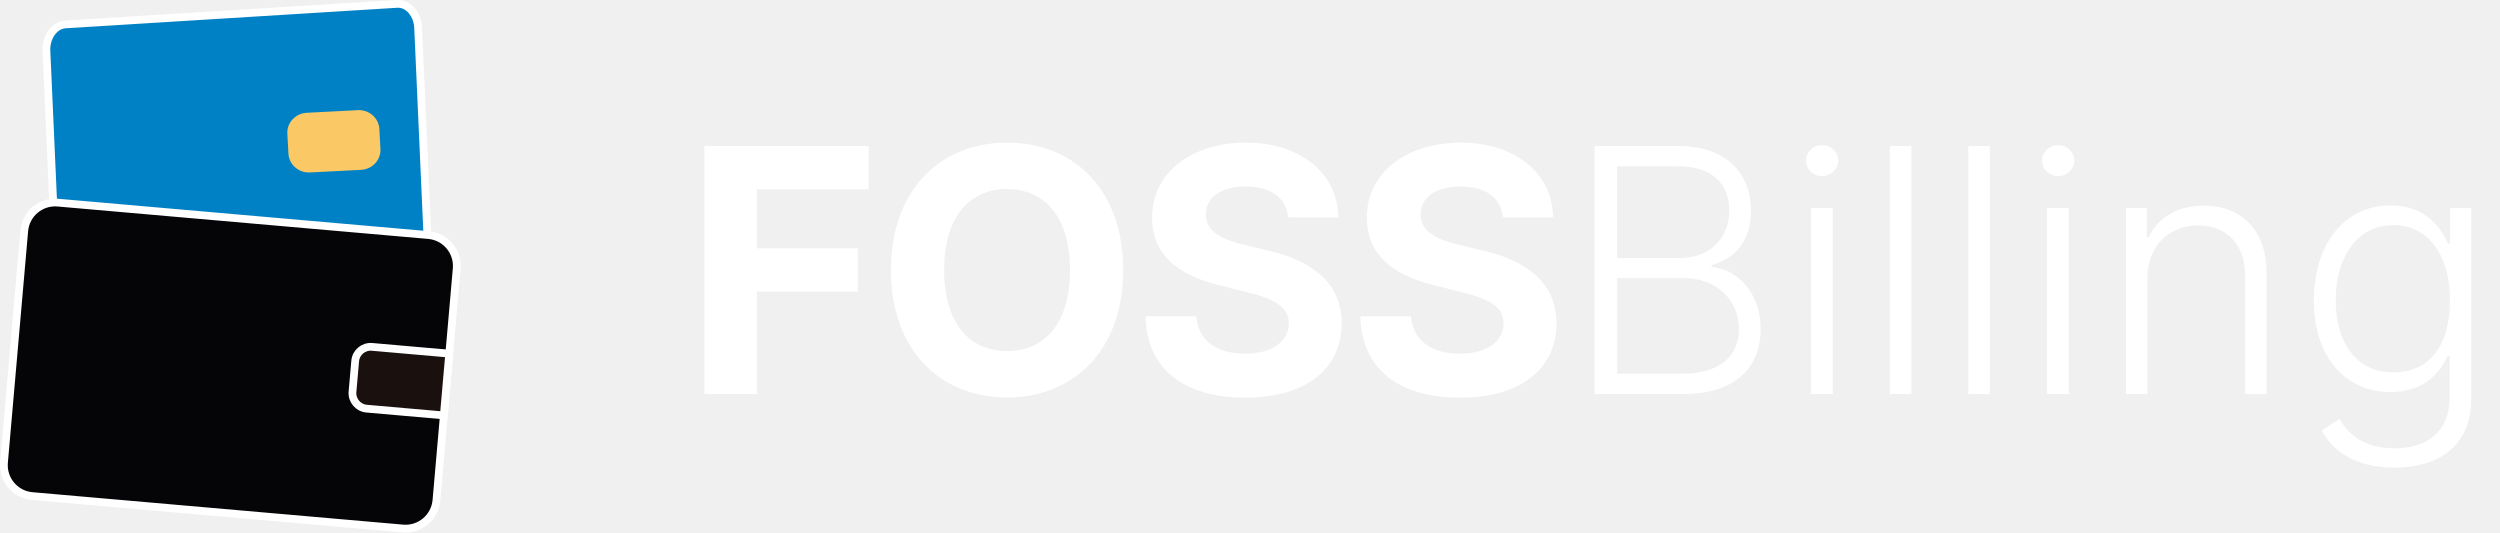
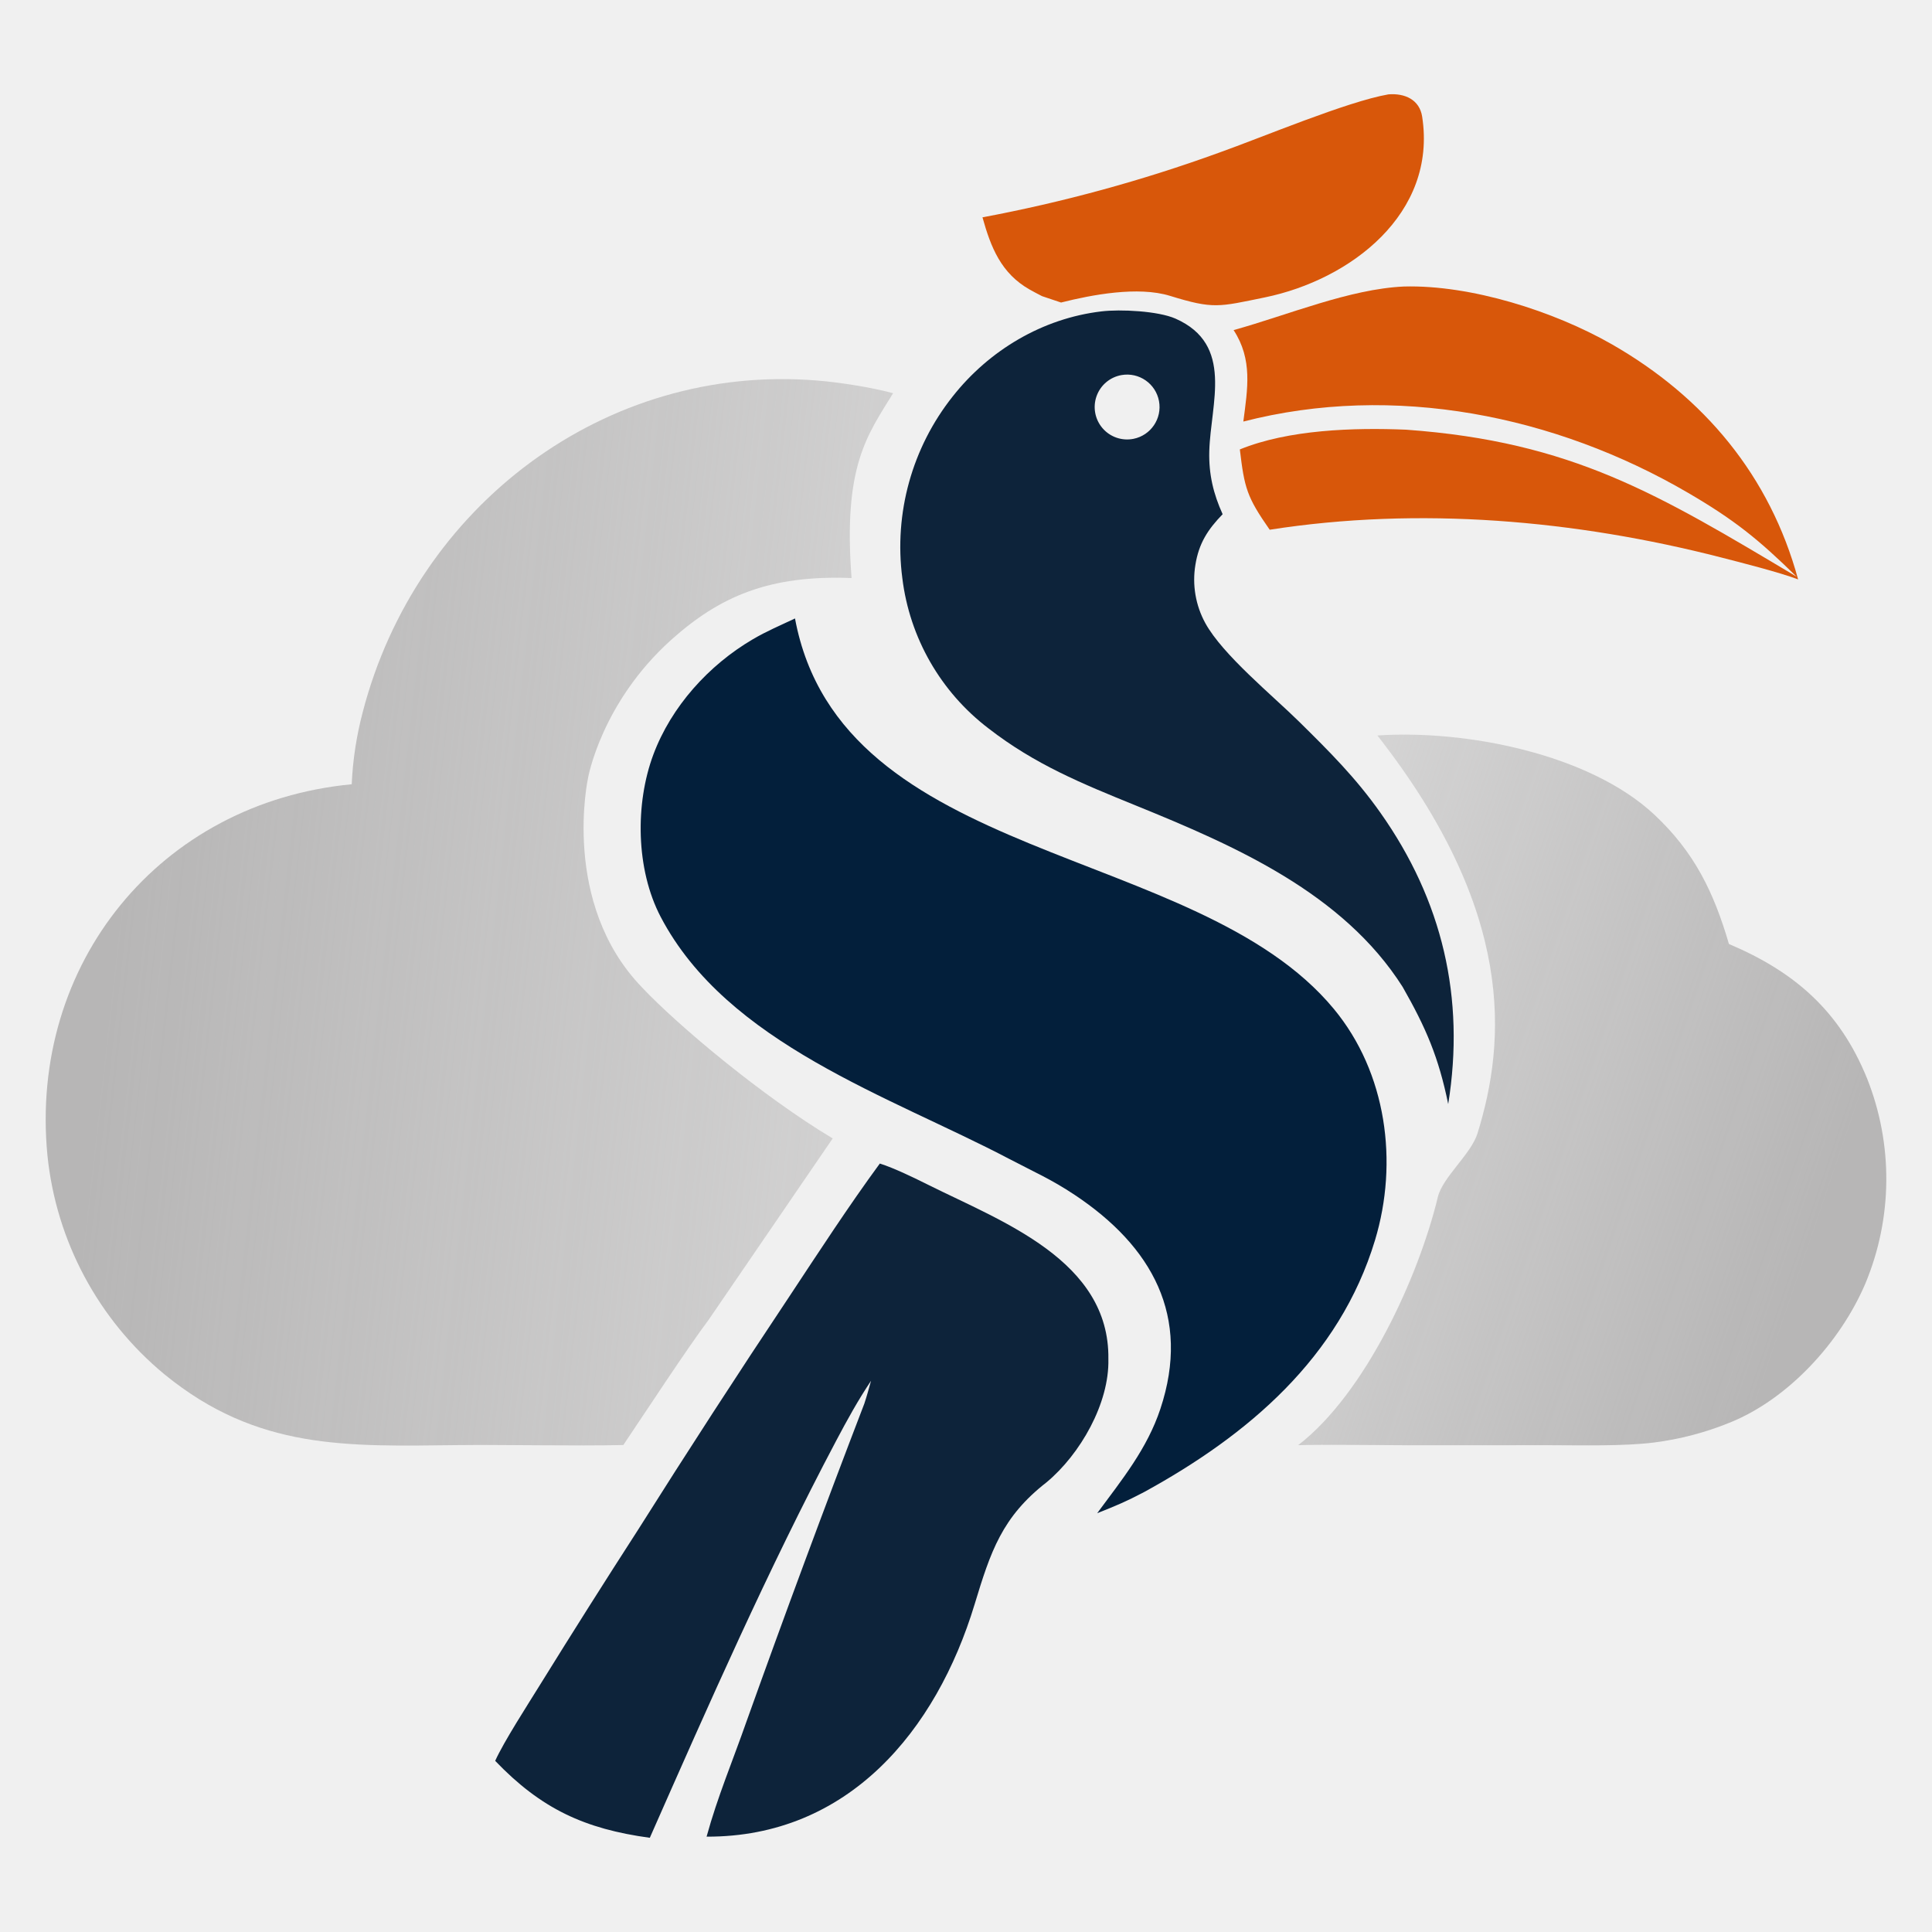
- <svg xmlns="http://www.w3.org/2000/svg" id="Layer_2" viewBox="0 0 322.52 68.7">
-   <defs>
-     <style>.cls-1{fill:#0081c5}.cls-2{fill:#fff}.cls-3{fill:#fac965}.cls-4,.cls-5{fill:#050407;stroke:#fff;stroke-miterlimit:10}.cls-5{fill:#1a110f}</style>
+ <svg xmlns="http://www.w3.org/2000/svg" xmlns:xlink="http://www.w3.org/1999/xlink" version="1.1" style="display: block;" viewBox="0 0 2048 2048" width="1024" height="1024" preserveAspectRatio="none" id="svg20">
+   <defs id="defs20">
+     <linearGradient id="linearGradient3">
+       <stop style="stop-color:#b7b6b6;stop-opacity:1;" offset="0" id="stop3" />
+       <stop style="stop-color:#b7b6b6;stop-opacity:0;" offset="1" id="stop4" />
+     </linearGradient>
+     <linearGradient id="linearGradient1">
+       <stop style="stop-color:#b7b6b6;stop-opacity:1;" offset="0" id="stop1" />
+       <stop style="stop-color:#b7b6b6;stop-opacity:0;" offset="1" id="stop2" />
+     </linearGradient>
+     <linearGradient xlink:href="#linearGradient1" id="linearGradient2" x1="1915.711" y1="1332.027" x2="778.125" y2="944.501" gradientUnits="userSpaceOnUse" />
+     <linearGradient xlink:href="#linearGradient3" id="linearGradient4" x1="117.109" y1="1040.693" x2="1810.088" y2="1232.004" gradientUnits="userSpaceOnUse" />
  </defs>
-   <g id="Layer_1-2">
-     <g>
-       <g>
-         <path d="M9.84,37.86c-1.37,0-2.51-1.35-2.58-3.08L5.99,6.56c-.08-1.79,1.01-3.32,2.44-3.41L51.23,.5h.13c1.37,0,2.51,1.35,2.58,3.07l1.26,28.23c.08,1.79-1.01,3.32-2.44,3.41l-42.8,2.65h-.13Z" class="cls-1" />
-         <path d="M51.36,1c1.09,0,2.02,1.17,2.08,2.6l1.26,28.23c.07,1.49-.84,2.82-1.97,2.89l-42.8,2.65s-.07,0-.1,0c-1.09,0-2.02-1.17-2.08-2.6L6.49,6.54c-.07-1.49,.84-2.82,1.97-2.89L51.27,1s.07,0,.1,0M51.36,0C51.31,0,51.26,0,51.2,0L8.4,2.65c-1.7,.11-3,1.86-2.91,3.93l1.26,28.23c.09,2,1.45,3.55,3.08,3.55,.05,0,.11,0,.16,0l42.8-2.65c1.7-.11,3-1.86,2.91-3.93l-1.26-28.23C54.36,1.55,52.99,0,51.36,0h0Z" class="cls-2" />
-       </g>
-       <path d="M46.57,21.91l-6.57,.34c-1.46,.08-2.71-1.01-2.79-2.42l-.14-2.59c-.08-1.41,1.05-2.62,2.51-2.69l6.57-.34c1.46-.08,2.71,1.01,2.79,2.42l.14,2.59c.08,1.41-1.05,2.62-2.51,2.69Z" class="cls-3" />
-       <rect width="56" height="38" x="1.72" y="28.16" class="cls-4" rx="4" ry="4" transform="translate(4.22 -2.41) rotate(5)" />
-       <path d="M47.63,45.08h10v8h-10c-1.1,0-2-.9-2-2v-4c0-1.1,.9-2,2-2Z" class="cls-5" transform="translate(4.47 -4.31) rotate(5)" />
-       <g>
-         <path d="M90.87,18.84h21.19v5.58h-14.42v7.62h13.02v5.58h-13.02v13.22h-6.77V18.84Z" class="cls-2" />
-         <path d="M129.92,51.28c-8.53,0-14.98-6.02-14.98-16.44s6.45-16.44,14.98-16.44,14.98,5.97,14.98,16.44-6.5,16.44-14.98,16.44Zm0-26.89c-4.92,0-8.12,3.67-8.12,10.45s3.2,10.45,8.12,10.45,8.12-3.67,8.12-10.45-3.22-10.45-8.12-10.45Z" class="cls-2" />
-         <path d="M160.7,24.06c-3.31,0-5.14,1.52-5.14,3.58-.05,2.3,2.28,3.33,5.06,3.97l2.88,.69c5.56,1.25,9.58,4.08,9.59,9.41-.02,5.86-4.61,9.59-12.42,9.59s-12.72-3.58-12.89-10.5h6.55c.22,3.2,2.75,4.83,6.27,4.83s5.66-1.59,5.67-3.94c-.02-2.16-1.95-3.16-5.44-4l-3.48-.88c-5.41-1.3-8.73-4-8.72-8.72-.03-5.81,5.11-9.69,12.12-9.69s11.81,3.94,11.91,9.64h-6.48c-.25-2.52-2.23-3.98-5.47-3.98Z" class="cls-2" />
-         <path d="M188.41,24.06c-3.31,0-5.14,1.52-5.14,3.58-.05,2.3,2.28,3.33,5.06,3.97l2.88,.69c5.56,1.25,9.58,4.08,9.59,9.41-.02,5.86-4.61,9.59-12.42,9.59s-12.72-3.58-12.89-10.5h6.55c.22,3.2,2.75,4.83,6.27,4.83s5.66-1.59,5.67-3.94c-.02-2.16-1.95-3.16-5.44-4l-3.48-.88c-5.41-1.3-8.73-4-8.72-8.72-.03-5.81,5.11-9.69,12.12-9.69s11.81,3.94,11.91,9.64h-6.48c-.25-2.52-2.23-3.98-5.47-3.98Z" class="cls-2" />
-         <path d="M205.7,18.84h10.8c6.25,0,9.39,3.56,9.39,8.38,0,4-2.22,6.22-5.08,6.98v.25c3.11,.22,6.33,3.14,6.33,8s-3.17,8.39-10.05,8.39h-11.39V18.84Zm11.06,14.45c3.78,0,6.33-2.56,6.33-6.08s-2.22-5.75-6.59-5.75h-7.88v11.83h8.14Zm.33,14.92c4.94,0,7.25-2.45,7.25-5.77,0-3.66-2.83-6.56-7.12-6.56h-8.59v12.33h8.47Z" class="cls-2" />
-         <path d="M232.98,20.72c0-1.09,.94-2,2.08-2s2.09,.91,2.09,2-.95,2-2.09,2-2.08-.91-2.08-2Zm.66,6.12h2.8v24h-2.8V26.84Z" class="cls-2" />
-         <path d="M246.59,50.84h-2.78V18.84h2.78V50.84Z" class="cls-2" />
-         <path d="M256.71,50.84h-2.78V18.84h2.78V50.84Z" class="cls-2" />
-         <path d="M263.43,20.72c0-1.09,.94-2,2.08-2s2.09,.91,2.09,2-.95,2-2.09,2-2.08-.91-2.08-2Zm.66,6.12h2.8v24h-2.8V26.84Z" class="cls-2" />
-         <path d="M277.04,50.84h-2.78V26.84h2.7v3.77h.25c1.12-2.45,3.55-4.08,7.06-4.08,4.84,0,8.14,3.08,8.14,8.77v15.55h-2.78v-15.38c0-3.92-2.38-6.39-6.06-6.39s-6.53,2.58-6.53,6.77v15Z" class="cls-2" />
-         <path d="M299.54,55.53l2.28-1.5c1.02,1.83,2.98,3.81,7.09,3.81s7.11-2.08,7.11-6.55v-5.41h-.25c-.95,2.2-3.06,4.7-7.38,4.7-5.75,0-9.88-4.45-9.88-11.81s3.98-12.27,9.92-12.27c4.41,0,6.39,2.75,7.38,4.91h.28v-4.58h2.72v24.62c0,6.09-4.22,8.88-9.91,8.88-4.91,0-7.97-2.06-9.38-4.81Zm16.53-16.8c0-5.62-2.64-9.69-7.34-9.69s-7.41,4.28-7.41,9.69,2.64,9.31,7.41,9.31,7.34-3.52,7.34-9.31Z" class="cls-2" />
-       </g>
-     </g>
-   </g>
+   <path fill="#031f3b" d="m 842.731,655.586 c 48.689,261.177 425.351,237.779 571.179,413.901 56.108,67.751 68.58,162.708 43.669,245.139 -37.698,124.726 -134.778,206.728 -244.712,266.988 -19.238,10.107 -29.824,14.54 -49.789,22.43 26.267,-35.564 52.866,-68.117 66.959,-110.529 32.653,-98.257 -8.8,-172.297 -90.878,-226.928 -24.911,-16.574 -42.577,-24.04 -69.076,-37.962 C 943.135,1161.897 770.877,1106.531 700.353,971.931 673.948,921.533 673.164,851.919 692.576,799.903 c 18.986,-50.873 58.636,-94.793 105.394,-122.217 15.324,-8.987 28.974,-14.579 44.761,-22.101 z" id="path1" style="stroke-width:1.654" />
+   <path fill="#b7b6b6" d="m 372.834,831.353 c 1.16,-25.917 5.095,-51.634 11.738,-76.71 56.743,-218.228 256.502,-369.848 481.987,-351.244 24.226,1.998 56.706,7.147 80.181,13.405 -27.57,44.895 -53.137,77.056 -44.051,195.936 -87.451,-3.376 -139.818,19.473 -191.391,65.716 -73.774,66.425 -87.842,145.724 -87.842,145.724 0,0 -29.483,132.983 57.191,222.612 38.042,40.379 128.181,115.84 202.051,159.973 L 751.122,1399.122 c -22.643,30.199 -67.5,98.677 -90.38,132.669 -52.199,1.174 -123.387,-0.529 -175.489,0.083 -118.358,1.373 -212.656,5.21 -310.841,-74.944 C 104.147,1398.892 59.56,1315.52 50.297,1224.854 30.565,1021.688 169.487,850.664 372.834,831.353 Z" id="path2" style="stroke-width:1.654;fill:url(#linearGradient4)" />
+   <path fill="#031f3b" d="m 932.646,1233.403 c 15.243,4.769 36.89,15.39 51.405,22.599 77.761,38.829 192.309,80.116 190.87,184.573 1.175,46.969 -29.857,101.026 -65.47,130.685 -47.374,36.821 -59.383,73.526 -76.338,129.436 -40.708,134.15 -134.196,246.763 -284.107,246.234 11.68,-42.528 27.69,-80.291 42.104,-121.496 40.409,-112.977 82.113,-225.491 125.105,-337.492 2.665,-7.907 4.855,-16.209 7.119,-24.255 -14.03,21.046 -25.164,41.276 -36.94,63.54 -72.487,137.045 -135.078,279.316 -197.564,420.91 -69.169,-9.445 -115.104,-30.684 -163.913,-81.565 9.298,-20.61 34.699,-59.78 47.712,-80.887 34.039,-54.934 68.58,-109.553 103.62,-163.858 52.385,-83.087 105.823,-165.496 160.3,-247.218 30.63,-46.326 63.335,-96.593 96.097,-141.205 z" id="path3" style="stroke-width:1.654;fill:#0d233a;fill-opacity:1" />
+   <path fill="#031f3b" d="m 1167.478,330.106 c 20.081,-2.471 60.243,-0.473 78.637,7.665 62.344,27.581 37.152,89.905 35.779,140.464 -0.662,24.579 4.367,45.255 14.143,66.843 -15.764,16.285 -25.209,30.863 -28.865,53.672 -3.507,21.189 0.199,42.943 10.504,61.783 18.46,33.663 71.326,76.719 99.711,104.73 32.289,31.877 59.466,58.885 85.833,96.168 65.834,93.101 90.067,196.454 71.938,308.905 -10.206,-49.693 -23.472,-80.611 -48.301,-124.164 -63.155,-99.499 -177.703,-149.568 -282.839,-192.291 -57.266,-23.275 -106.89,-43.527 -156.117,-81.709 -50.732,-38.619 -83.691,-96.098 -91.404,-159.38 -8.974,-68.794 10.313,-138.289 53.458,-192.618 38.657,-49.015 95.261,-82.701 157.523,-90.067 z m 34.026,135.081 c 18.46,-3.675 30.535,-21.519 27.078,-40.028 -3.441,-18.508 -21.14,-30.798 -39.699,-27.568 -12.191,2.124 -22.314,10.644 -26.466,22.304 -4.168,11.66 -1.753,24.66 6.335,34.034 8.089,9.374 20.594,13.675 32.752,11.258 z" id="path4" style="stroke-width:1.654;fill:#0d233a;fill-opacity:1" />
+   <path fill="#b7b6b6" d="m 1460.09,779.646 c 92.714,-6.334 224.485,19.217 293.661,83.995 42.279,39.598 62.94,82.028 78.985,137.031 69.87,29.548 117.493,71.129 146.457,142.596 27.789,69.917 27.128,147.927 -1.836,217.364 -26.234,61.608 -81.4,122.429 -143.959,147.489 -25.689,10.454 -52.618,17.517 -80.126,21.007 -32.256,4.053 -77.165,2.878 -110.43,2.845 l -150.658,0.05 c -24.415,0.016 -91.915,-0.91 -116.065,-0.083 71.246,-54.945 127.661,-178.453 148.021,-262.959 5.12,-21.253 35.243,-45.506 42.086,-67.591 30.574,-98.68 39.861,-235.325 -106.135,-421.745 z" id="path5" style="stroke-width:1.654;fill:url(#linearGradient2)" />
+   <path fill="#031f3b" d="m 1488.263,303.714 c 70.863,-1.909 159.111,26.17 220.413,61.276 97.974,56.113 167.481,139.479 197.404,249.209 -19.916,-7.551 -59.797,-17.668 -81.4,-23.219 -154.86,-39.8 -320.289,-54.232 -478.755,-29.434 -24.299,-34.846 -26.747,-44.091 -31.643,-85.14 51.824,-21.097 120.669,-23.194 176.264,-20.92 176.314,12.715 267.241,68.373 413.83,155.751 -40.212,-39.461 -65.9,-60.171 -114.73,-88.686 -140.965,-82.334 -312.068,-116.763 -471.658,-75.683 4.45,-34.568 10.107,-65.659 -10.322,-96.952 57.928,-16.083 122.852,-43.578 180.598,-46.203 z" id="path6" style="fill:#d8570a;fill-opacity:1;stroke-width:1.654" />
+   <path fill="#031f3b" d="m 1471.738,100.036 c 17.633,-1.401 33.033,5.7 35.812,23.614 15.962,102.756 -75.825,172.924 -166.852,191.623 -48.946,10.055 -54.272,12.593 -100.472,-1.661 -33.86,-10.446 -82.789,-1.165 -115.475,7.078 l -20.147,-6.757 c -4.35,-2.218 -8.668,-4.517 -12.935,-6.894 -30.568,-17.251 -41.353,-44.971 -50.203,-76.657 85.204,-15.966 168.969,-38.851 250.452,-68.426 45.919,-16.303 135.804,-54.229 179.82,-61.919 z" id="path9" style="fill:#d8570a;fill-opacity:1;stroke-width:1.654" />
</svg>
